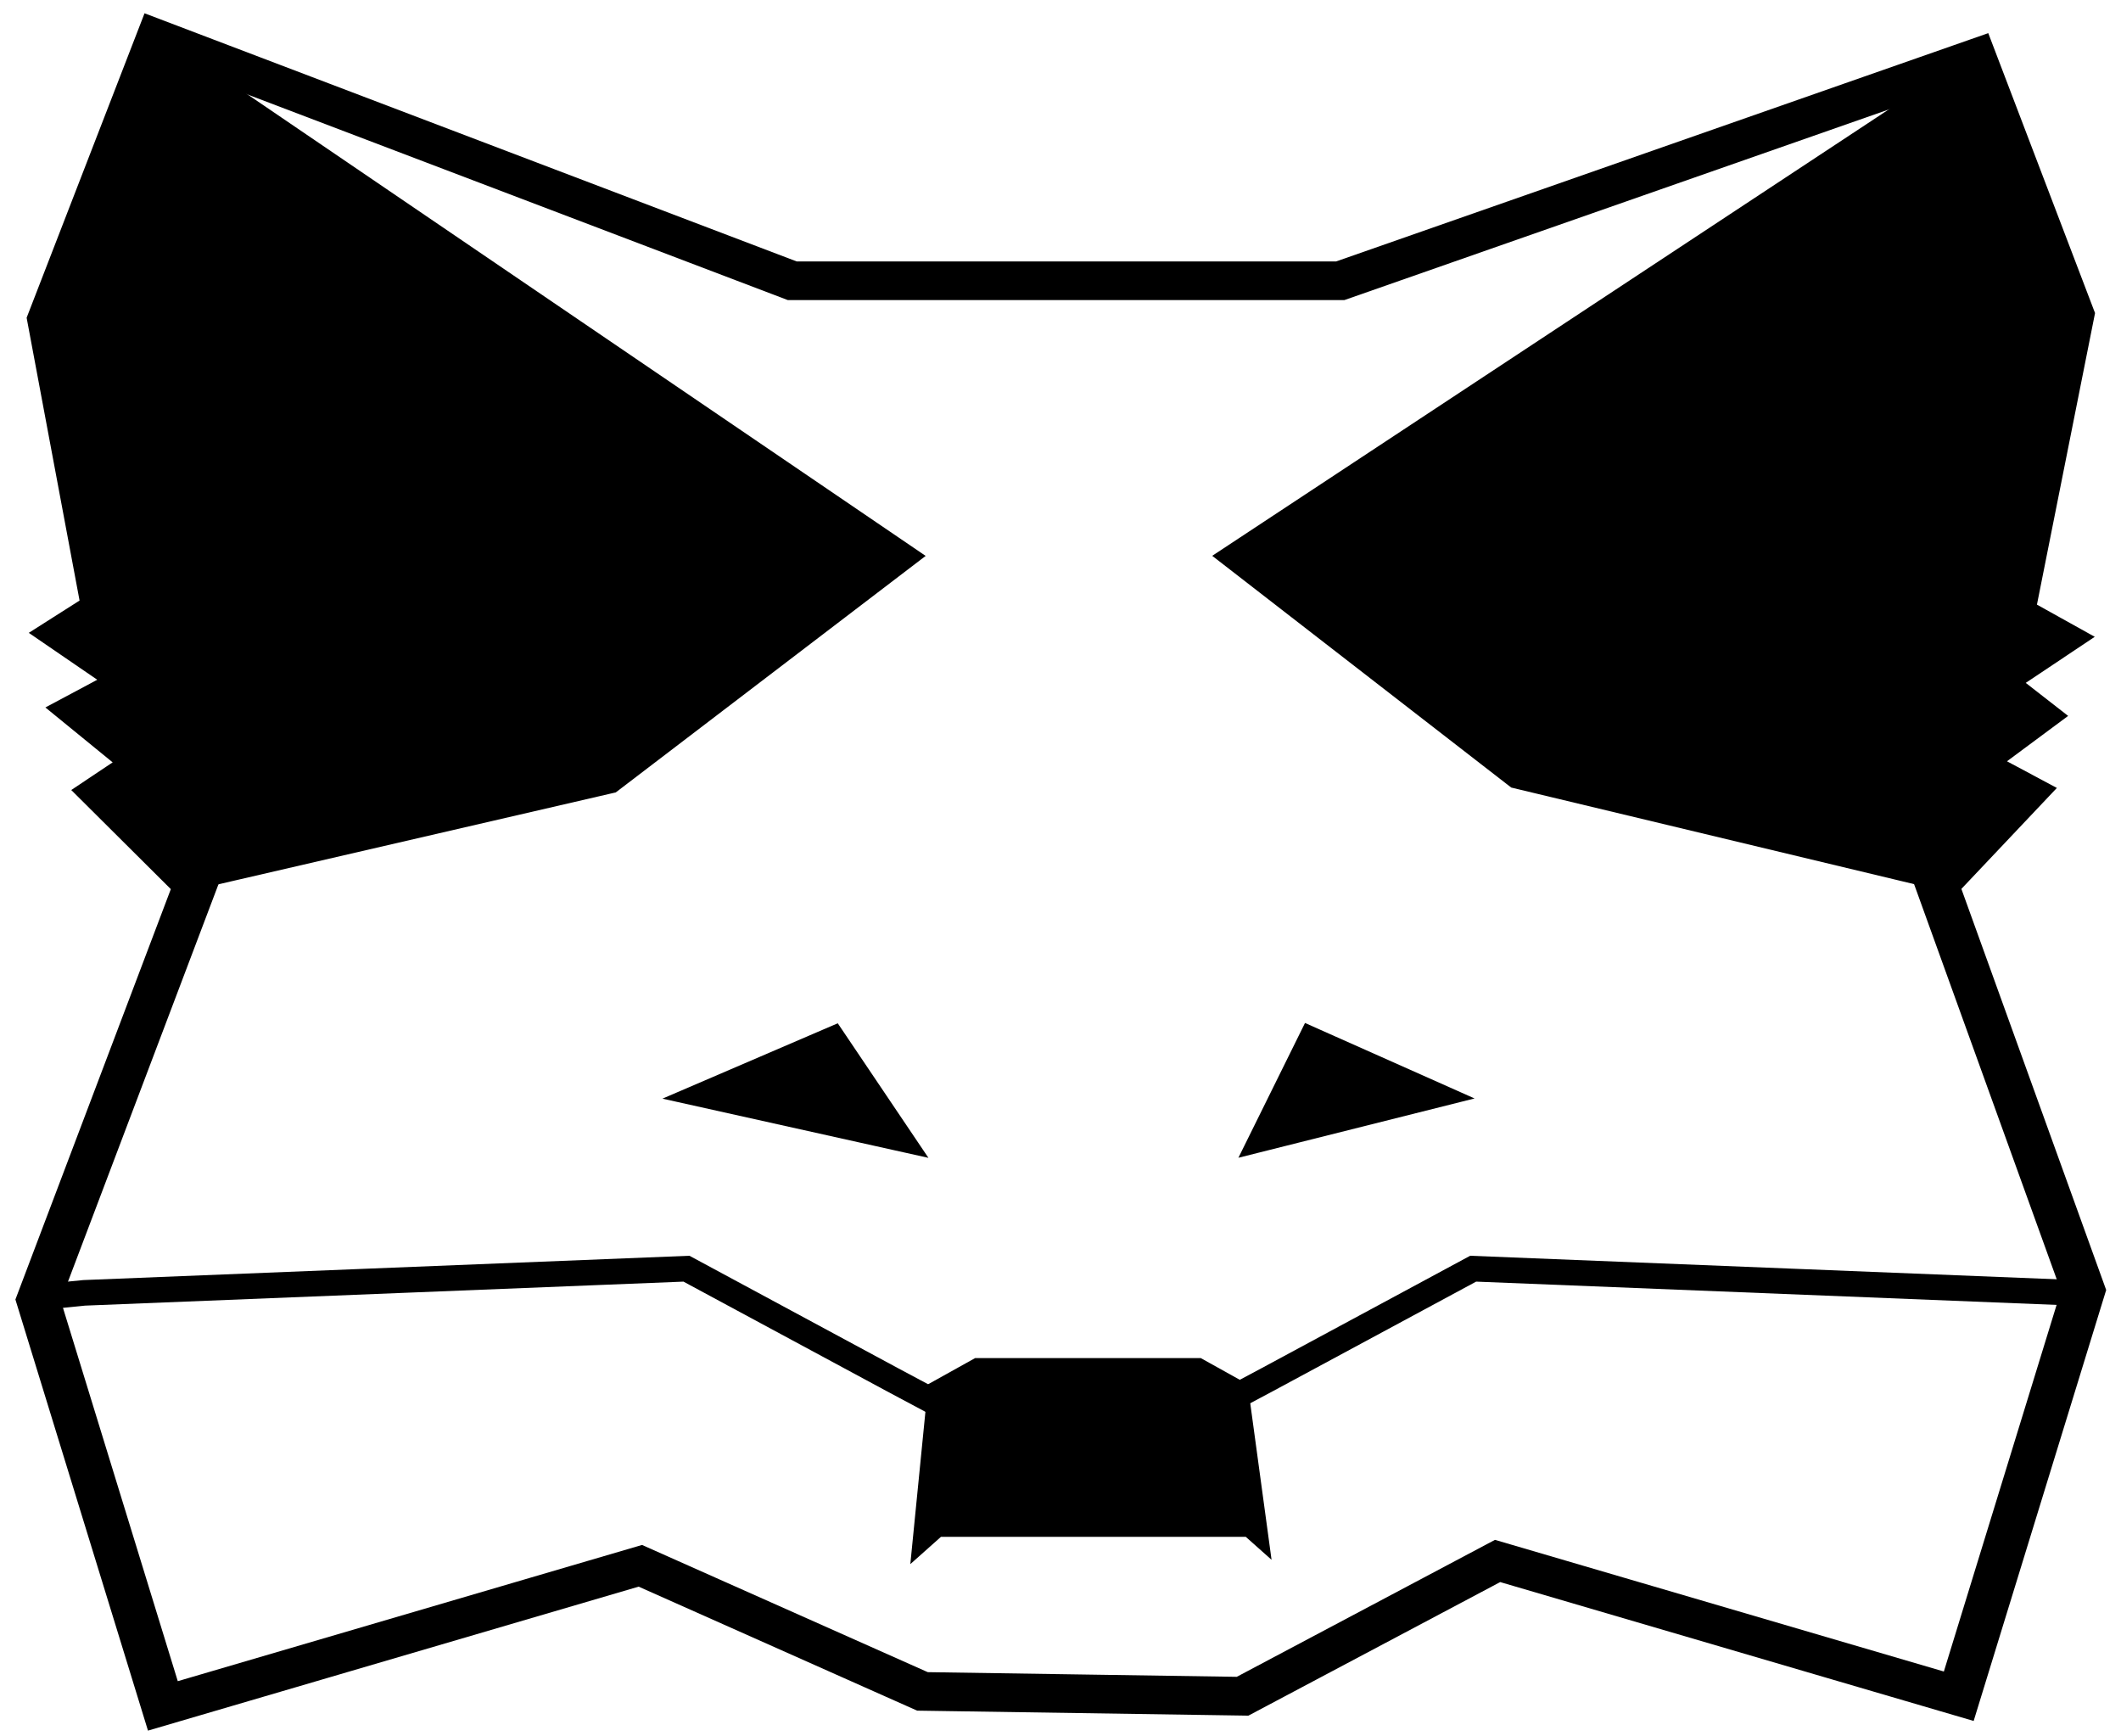
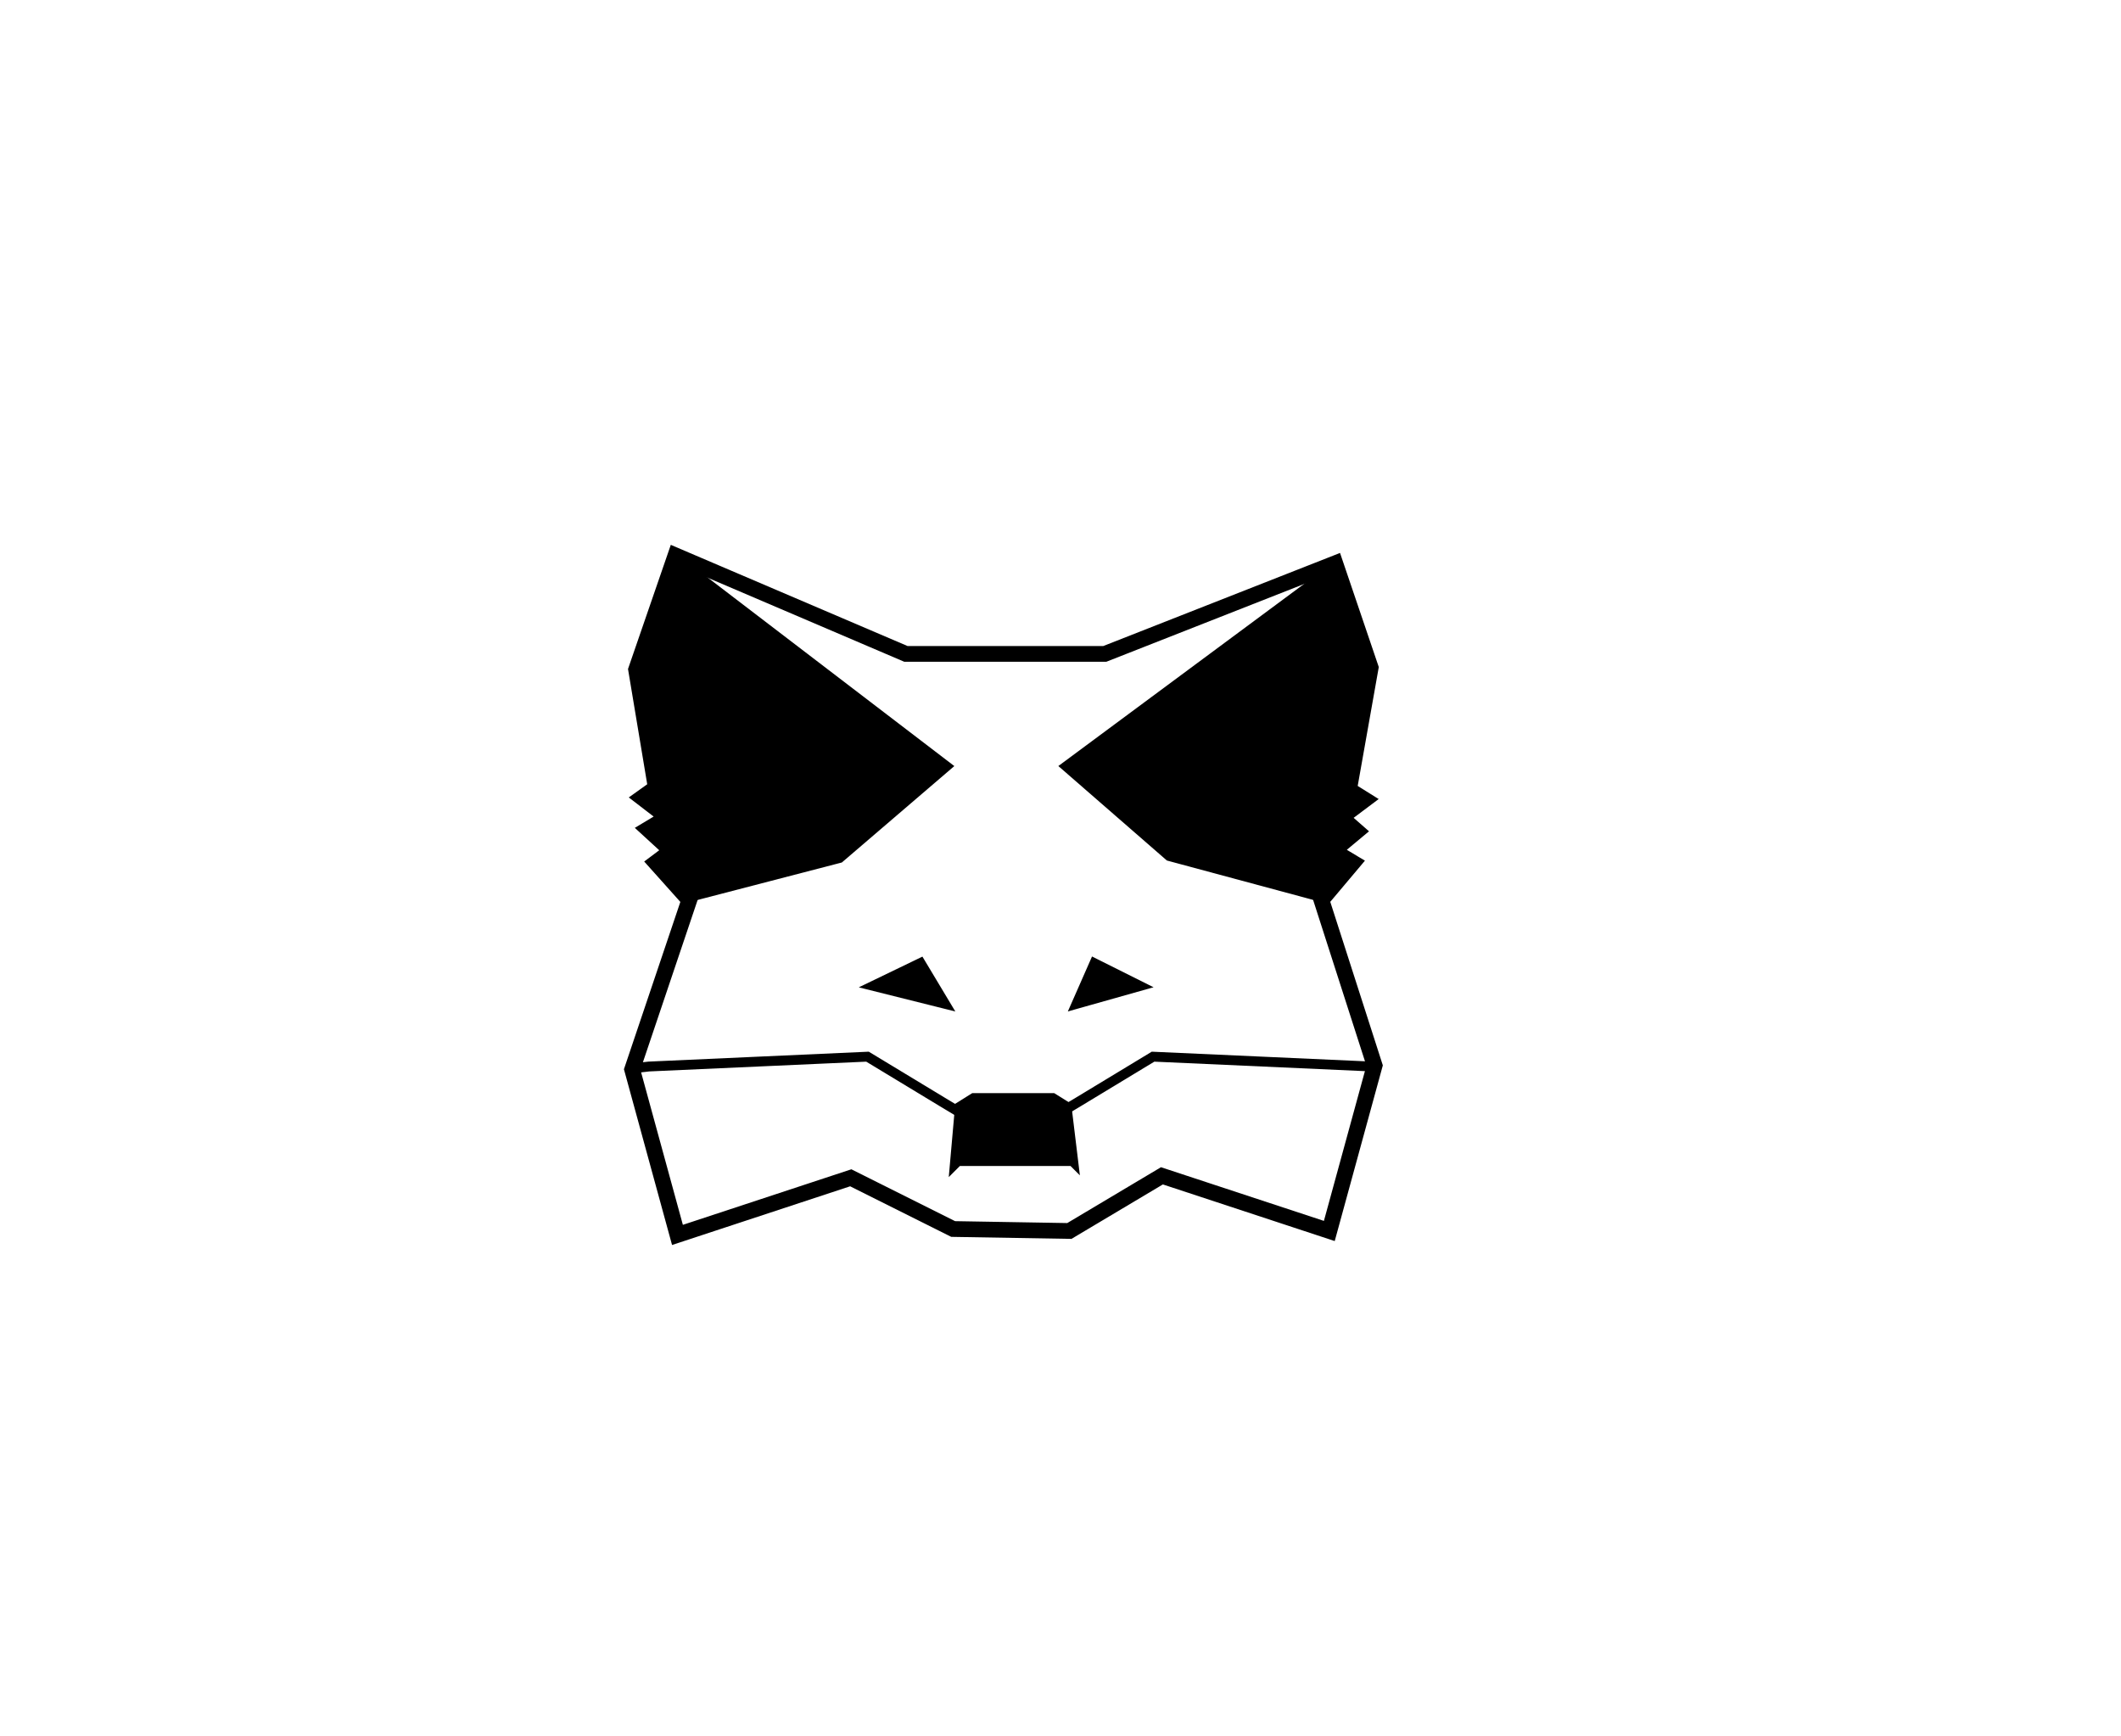
<svg xmlns="http://www.w3.org/2000/svg" version="1.1" id="Ebene_4" x="0px" y="0px" viewBox="0 0 1077 881" style="enable-background:new 0 0 1077 881;" xml:space="preserve">
-   <defs id="defs3792" />
-   <style type="text/css" id="style3772">
+   <style type="text/css">
	.st0{fill:none;stroke:#000000;stroke-width:8;stroke-miterlimit:10;}
	.st1{stroke:#000000;stroke-width:2;stroke-miterlimit:10;}
	.st2{fill:none;stroke:#000000;stroke-width:5;stroke-miterlimit:10;}
</style>
-   <polygon id="outline" class="st0" points="329,421 341,432 333,438 350,457 321,543 344,627 432,598 484,624 543,625 590,597 675,625 698,541 671,457 687,438 677,432 689,422 681,415 693,406 685,401 696,339 678,286 561,332 460,332 343,282 323,340 333,400 326,405 339,415 " transform="matrix(2.755017,0,0,2.452817,-865.0194,-671.785)" style="fill:none;stroke:#000000;stroke-width:8;stroke-miterlimit:10" />
-   <polygon class="st1" points="329,421 339,415 326,405 333,400 323,340 343,282 483,389 427,437 350,457 333,438 341,432 " id="polygon3775" transform="matrix(2.755017,0,0,2.452817,-865.0194,-671.785)" style="stroke:#000000;stroke-width:2;stroke-miterlimit:10" />
-   <polygon class="st1" points="681,415 689,422 677,432 687,438 671,457 593,436 539,389 678,286 696,337 685,401 693,406 " id="polygon3777" transform="matrix(2.755017,0,0,2.452817,-865.0194,-671.785)" style="stroke:#000000;stroke-width:2;stroke-miterlimit:10" />
-   <polygon class="st1" points="468,487 483,512 439,501 " id="polygon3779" transform="matrix(2.755017,0,0,2.452817,-865.0194,-671.785)" style="stroke:#000000;stroke-width:2;stroke-miterlimit:10" />
-   <polygon class="st1" points="555,487 544,512 583,501 " id="polygon3781" transform="matrix(2.755017,0,0,2.452817,-865.0194,-671.785)" style="stroke:#000000;stroke-width:2;stroke-miterlimit:10" />
-   <polygon class="st1" points="487,591 483,595 486,561 494,556 535,556 543,561 547,594 544,591 " id="polygon3783" transform="matrix(2.755017,0,0,2.452817,-865.0194,-671.785)" style="stroke:#000000;stroke-width:2;stroke-miterlimit:10" />
-   <path class="st2" d="M 1053.85,656.415 748.043,644.151 643.352,700.566 c -13.775,7.358 -27.55,14.717 -27.55,14.717" id="path3785" style="fill:none;stroke:#000000;stroke-width:12.998;stroke-miterlimit:10" />
-   <path class="st2" d="m 480.806,715.283 c 0,0 -13.775,-7.358 -27.55,-14.717 L 348.566,644.151 42.759,656.415 17.964,658.868" id="path3787" style="fill:none;stroke:#000000;stroke-width:12.998;stroke-miterlimit:10" />
+   <polygon id="outline" class="st0" points="343,282 323,340 333,400 326,405 339,415 329,421 341,432 333,438 350,457 321,543   344,627 432,598 484,624 543,625 590,597 675,625 698,541 671,457 687,438 677,432 689,422 681,415 693,406 685,401 696,339   678,286 561,332 460,332 " />
+   <polygon class="st1" points="483,389 427,437 350,457 333,438 341,432 329,421 339,415 326,405 333,400 323,340 343,282 " />
+   <polygon class="st1" points="539,389 678,286 696,337 685,401 693,406 681,415 689,422 677,432 687,438 671,457 593,436 " />
+   <polygon class="st1" points="483,512 439,501 468,487 " />
+   <polygon class="st1" points="544,512 583,501 555,487 " />
+   <polygon class="st1" points="494,556 535,556 543,561 547,594 544,591 487,591 483,595 486,561 " />
+   <path class="st2" d="M696.5,541.5l-111-5l-38,23c-5,3-10,6-10,6" />
+   <path class="st2" d="M488.5,565.5c0,0-5-3-10-6l-38-23l-111,5l-9,1" />
</svg>
